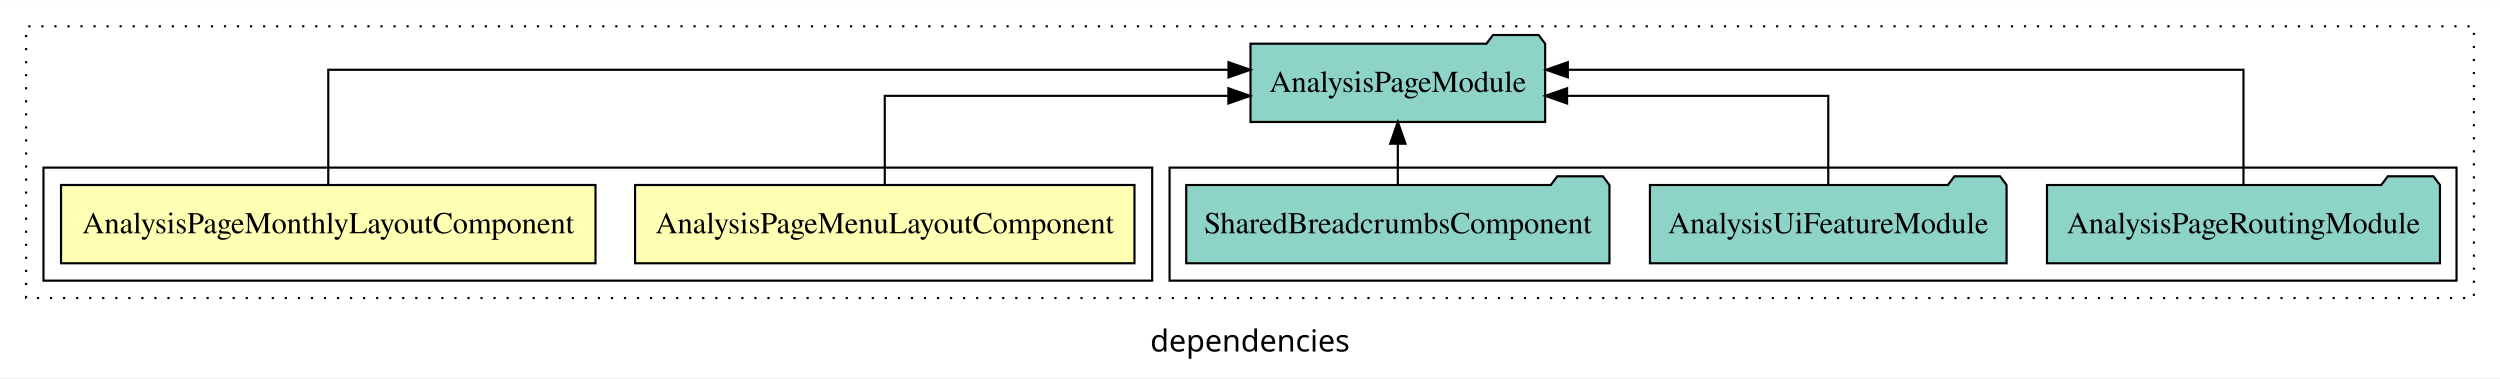
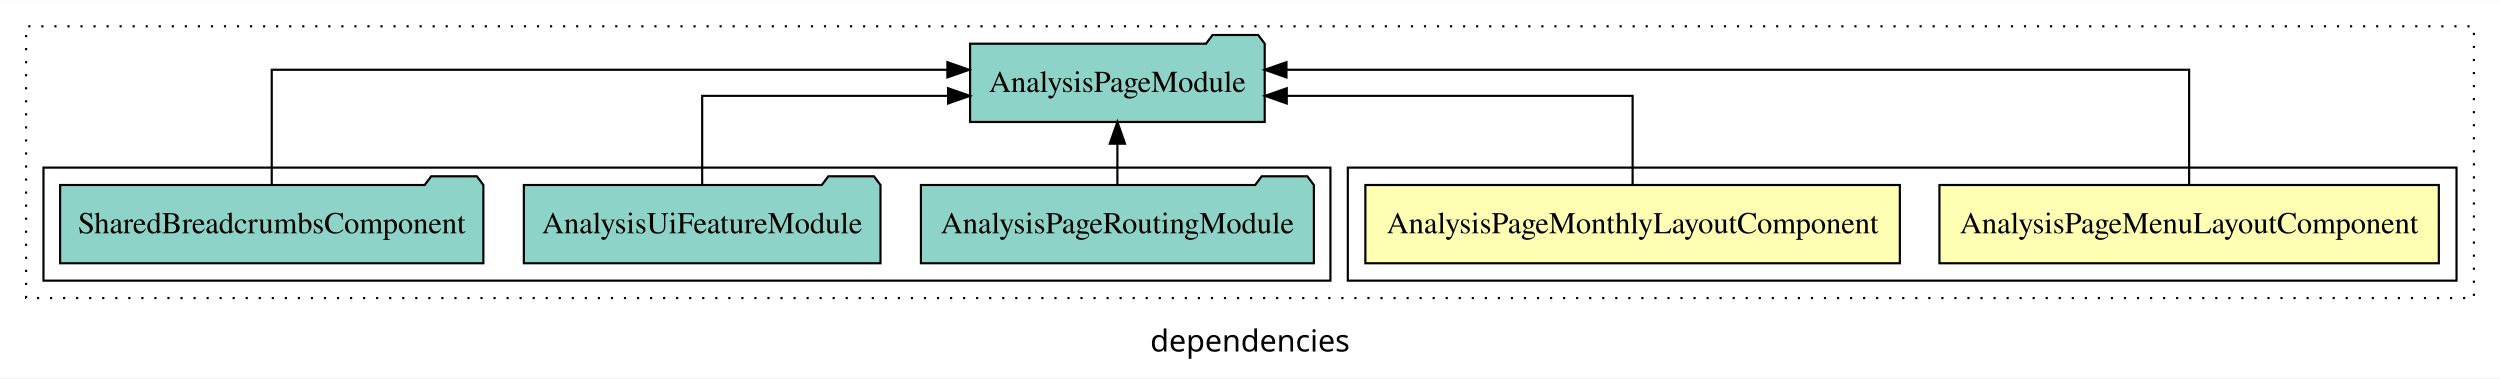
<svg xmlns="http://www.w3.org/2000/svg" width="1150pt" height="174pt" viewBox="0.00 0.00 1150.00 173.80">
  <g id="graph0" class="graph" transform="scale(1 1) rotate(0) translate(4 169.8)">
    <polygon fill="white" stroke="transparent" points="-4,4 -4,-169.8 1146,-169.8 1146,4 -4,4" />
    <text text-anchor="middle" x="571" y="-8.2" font-family="sans-serif" font-size="14.00">dependencies</text>
    <g id="clust1" class="cluster">
      <polygon fill="none" stroke="black" stroke-dasharray="1,5" points="8,-32.8 8,-157.8 1134,-157.8 1134,-32.8 8,-32.8" />
    </g>
+     <g id="clust2" class="cluster">
+       <polygon fill="none" stroke="black" points="616,-40.8 616,-92.8 1126,-92.8 1126,-40.8 616,-40.8" />
+     </g>
    <g id="clust5" class="cluster">
-       <polygon fill="none" stroke="black" points="534,-40.8 534,-92.8 1126,-92.8 1126,-40.8 534,-40.8" />
-     </g>
-     <g id="clust2" class="cluster">
-       <polygon fill="none" stroke="black" points="16,-40.8 16,-92.8 526,-92.8 526,-40.8 16,-40.8" />
+       <polygon fill="none" stroke="black" points="16,-40.8 16,-92.8 608,-92.8 608,-40.8 16,-40.8" />
    </g>
    <g id="node1" class="node">
-       <polygon fill="#ffffb3" stroke="black" points="517.86,-84.8 288.14,-84.8 288.14,-48.8 517.86,-48.8 517.86,-84.8" />
-       <text text-anchor="middle" x="403" y="-62.6" font-family="Times,serif" font-size="14.00">AnalysisPageMenuLayoutComponent</text>
+       <polygon fill="#ffffb3" stroke="black" points="1117.86,-84.8 888.14,-84.8 888.14,-48.8 1117.86,-48.8 1117.86,-84.8" />
+       <text text-anchor="middle" x="1003" y="-62.6" font-family="Times,serif" font-size="14.00">AnalysisPageMenuLayoutComponent</text>
    </g>
    <g id="node3" class="node">
-       <polygon fill="#8dd3c7" stroke="black" points="706.77,-149.8 703.77,-153.8 682.77,-153.8 679.77,-149.8 571.23,-149.8 571.23,-113.8 706.77,-113.8 706.77,-149.8" />
-       <text text-anchor="middle" x="639" y="-127.6" font-family="Times,serif" font-size="14.00">AnalysisPageModule</text>
+       <polygon fill="#8dd3c7" stroke="black" points="577.77,-149.8 574.77,-153.8 553.77,-153.8 550.77,-149.8 442.23,-149.8 442.23,-113.8 577.77,-113.8 577.77,-149.8" />
+       <text text-anchor="middle" x="510" y="-127.6" font-family="Times,serif" font-size="14.00">AnalysisPageModule</text>
    </g>
    <g id="edge1" class="edge">
-       <path fill="none" stroke="black" d="M403,-84.82C403,-102.17 403,-125.8 403,-125.8 403,-125.8 561.06,-125.8 561.06,-125.8" />
-       <polygon fill="black" stroke="black" points="561.06,-129.3 571.06,-125.8 561.06,-122.3 561.06,-129.3" />
+       <path fill="none" stroke="black" d="M1003,-85.08C1003,-106.12 1003,-137.8 1003,-137.8 1003,-137.8 587.77,-137.8 587.77,-137.8" />
+       <polygon fill="black" stroke="black" points="587.77,-134.3 577.77,-137.8 587.77,-141.3 587.77,-134.3" />
    </g>
    <g id="node2" class="node">
-       <polygon fill="#ffffb3" stroke="black" points="269.93,-84.8 24.07,-84.8 24.07,-48.8 269.93,-48.8 269.93,-84.8" />
-       <text text-anchor="middle" x="147" y="-62.6" font-family="Times,serif" font-size="14.00">AnalysisPageMonthlyLayoutComponent</text>
+       <polygon fill="#ffffb3" stroke="black" points="869.93,-84.8 624.07,-84.8 624.07,-48.8 869.93,-48.8 869.93,-84.8" />
+       <text text-anchor="middle" x="747" y="-62.6" font-family="Times,serif" font-size="14.00">AnalysisPageMonthlyLayoutComponent</text>
    </g>
    <g id="edge2" class="edge">
-       <path fill="none" stroke="black" d="M147,-85.08C147,-106.12 147,-137.8 147,-137.8 147,-137.8 561.11,-137.8 561.11,-137.8" />
-       <polygon fill="black" stroke="black" points="561.11,-141.3 571.11,-137.8 561.11,-134.3 561.11,-141.3" />
+       <path fill="none" stroke="black" d="M747,-84.82C747,-102.17 747,-125.8 747,-125.8 747,-125.8 587.91,-125.8 587.91,-125.8" />
+       <polygon fill="black" stroke="black" points="587.91,-122.3 577.91,-125.8 587.91,-129.3 587.91,-122.3" />
    </g>
    <g id="node4" class="node">
-       <polygon fill="#8dd3c7" stroke="black" points="1118.38,-84.8 1115.38,-88.8 1094.38,-88.8 1091.38,-84.8 937.62,-84.8 937.62,-48.8 1118.38,-48.8 1118.38,-84.8" />
-       <text text-anchor="middle" x="1028" y="-62.6" font-family="Times,serif" font-size="14.00">AnalysisPageRoutingModule</text>
+       <polygon fill="#8dd3c7" stroke="black" points="600.38,-84.8 597.38,-88.8 576.38,-88.8 573.38,-84.8 419.62,-84.8 419.62,-48.8 600.38,-48.8 600.38,-84.8" />
+       <text text-anchor="middle" x="510" y="-62.6" font-family="Times,serif" font-size="14.00">AnalysisPageRoutingModule</text>
    </g>
    <g id="edge3" class="edge">
-       <path fill="none" stroke="black" d="M1028,-85.08C1028,-106.12 1028,-137.8 1028,-137.8 1028,-137.8 717.2,-137.8 717.2,-137.8" />
-       <polygon fill="black" stroke="black" points="717.2,-134.3 707.2,-137.8 717.2,-141.3 717.2,-134.3" />
+       <path fill="none" stroke="black" d="M510,-84.91C510,-84.91 510,-103.79 510,-103.79" />
+       <polygon fill="black" stroke="black" points="506.5,-103.79 510,-113.79 513.5,-103.79 506.5,-103.79" />
    </g>
    <g id="node5" class="node">
-       <polygon fill="#8dd3c7" stroke="black" points="919.03,-84.8 916.03,-88.8 895.03,-88.8 892.03,-84.8 754.97,-84.8 754.97,-48.8 919.03,-48.8 919.03,-84.8" />
-       <text text-anchor="middle" x="837" y="-62.6" font-family="Times,serif" font-size="14.00">AnalysisUiFeatureModule</text>
+       <polygon fill="#8dd3c7" stroke="black" points="401.03,-84.8 398.03,-88.8 377.03,-88.8 374.03,-84.8 236.97,-84.8 236.97,-48.8 401.03,-48.8 401.03,-84.8" />
+       <text text-anchor="middle" x="319" y="-62.6" font-family="Times,serif" font-size="14.00">AnalysisUiFeatureModule</text>
    </g>
    <g id="edge4" class="edge">
-       <path fill="none" stroke="black" d="M837,-84.82C837,-102.17 837,-125.8 837,-125.8 837,-125.8 716.86,-125.8 716.86,-125.8" />
-       <polygon fill="black" stroke="black" points="716.86,-122.3 706.86,-125.8 716.86,-129.3 716.86,-122.3" />
+       <path fill="none" stroke="black" d="M319,-84.82C319,-102.17 319,-125.8 319,-125.8 319,-125.8 432.12,-125.8 432.12,-125.8" />
+       <polygon fill="black" stroke="black" points="432.12,-129.3 442.12,-125.8 432.12,-122.3 432.12,-129.3" />
    </g>
    <g id="node6" class="node">
-       <polygon fill="#8dd3c7" stroke="black" points="736.35,-84.8 733.35,-88.8 712.35,-88.8 709.35,-84.8 541.65,-84.8 541.65,-48.8 736.35,-48.8 736.35,-84.8" />
-       <text text-anchor="middle" x="639" y="-62.6" font-family="Times,serif" font-size="14.00">SharedBreadcrumbsComponent</text>
+       <polygon fill="#8dd3c7" stroke="black" points="218.35,-84.8 215.35,-88.8 194.35,-88.8 191.35,-84.8 23.65,-84.8 23.65,-48.8 218.35,-48.8 218.35,-84.8" />
+       <text text-anchor="middle" x="121" y="-62.6" font-family="Times,serif" font-size="14.00">SharedBreadcrumbsComponent</text>
    </g>
    <g id="edge5" class="edge">
-       <path fill="none" stroke="black" d="M639,-84.91C639,-84.91 639,-103.79 639,-103.79" />
-       <polygon fill="black" stroke="black" points="635.5,-103.79 639,-113.79 642.5,-103.79 635.5,-103.79" />
+       <path fill="none" stroke="black" d="M121,-85.08C121,-106.12 121,-137.8 121,-137.8 121,-137.8 431.8,-137.8 431.8,-137.8" />
+       <polygon fill="black" stroke="black" points="431.8,-141.3 441.8,-137.8 431.8,-134.3 431.8,-141.3" />
    </g>
  </g>
</svg>
